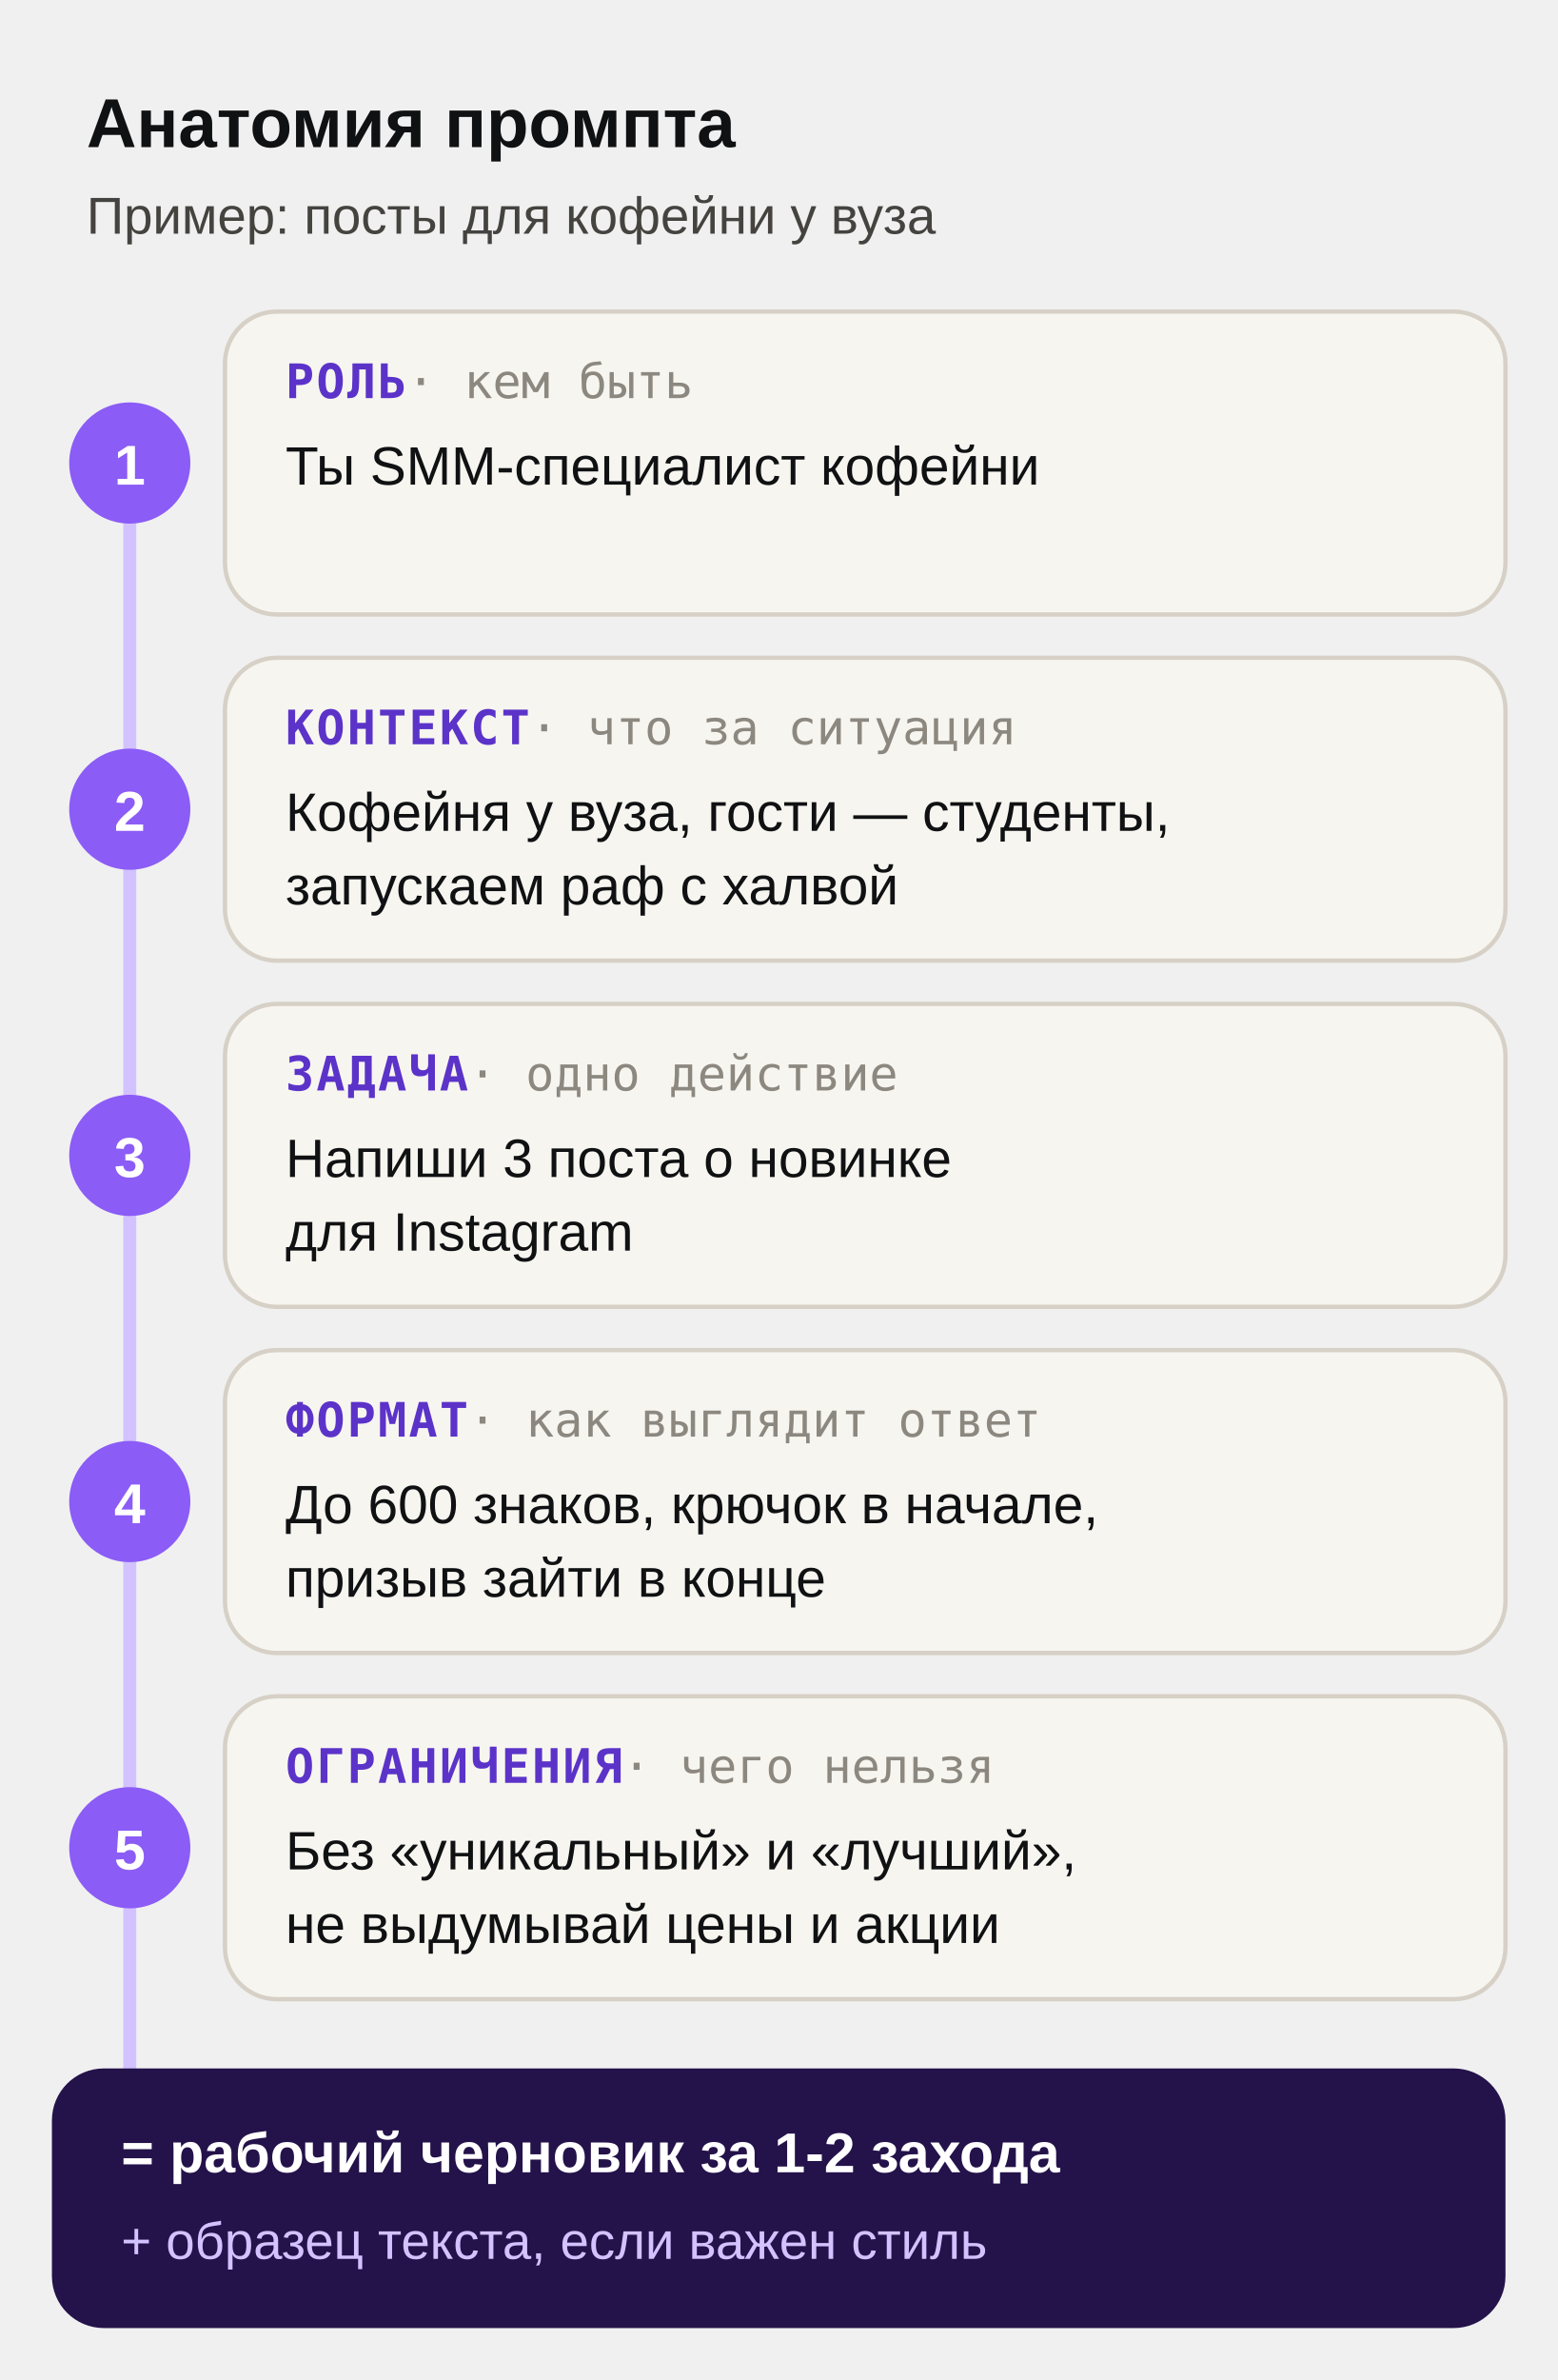
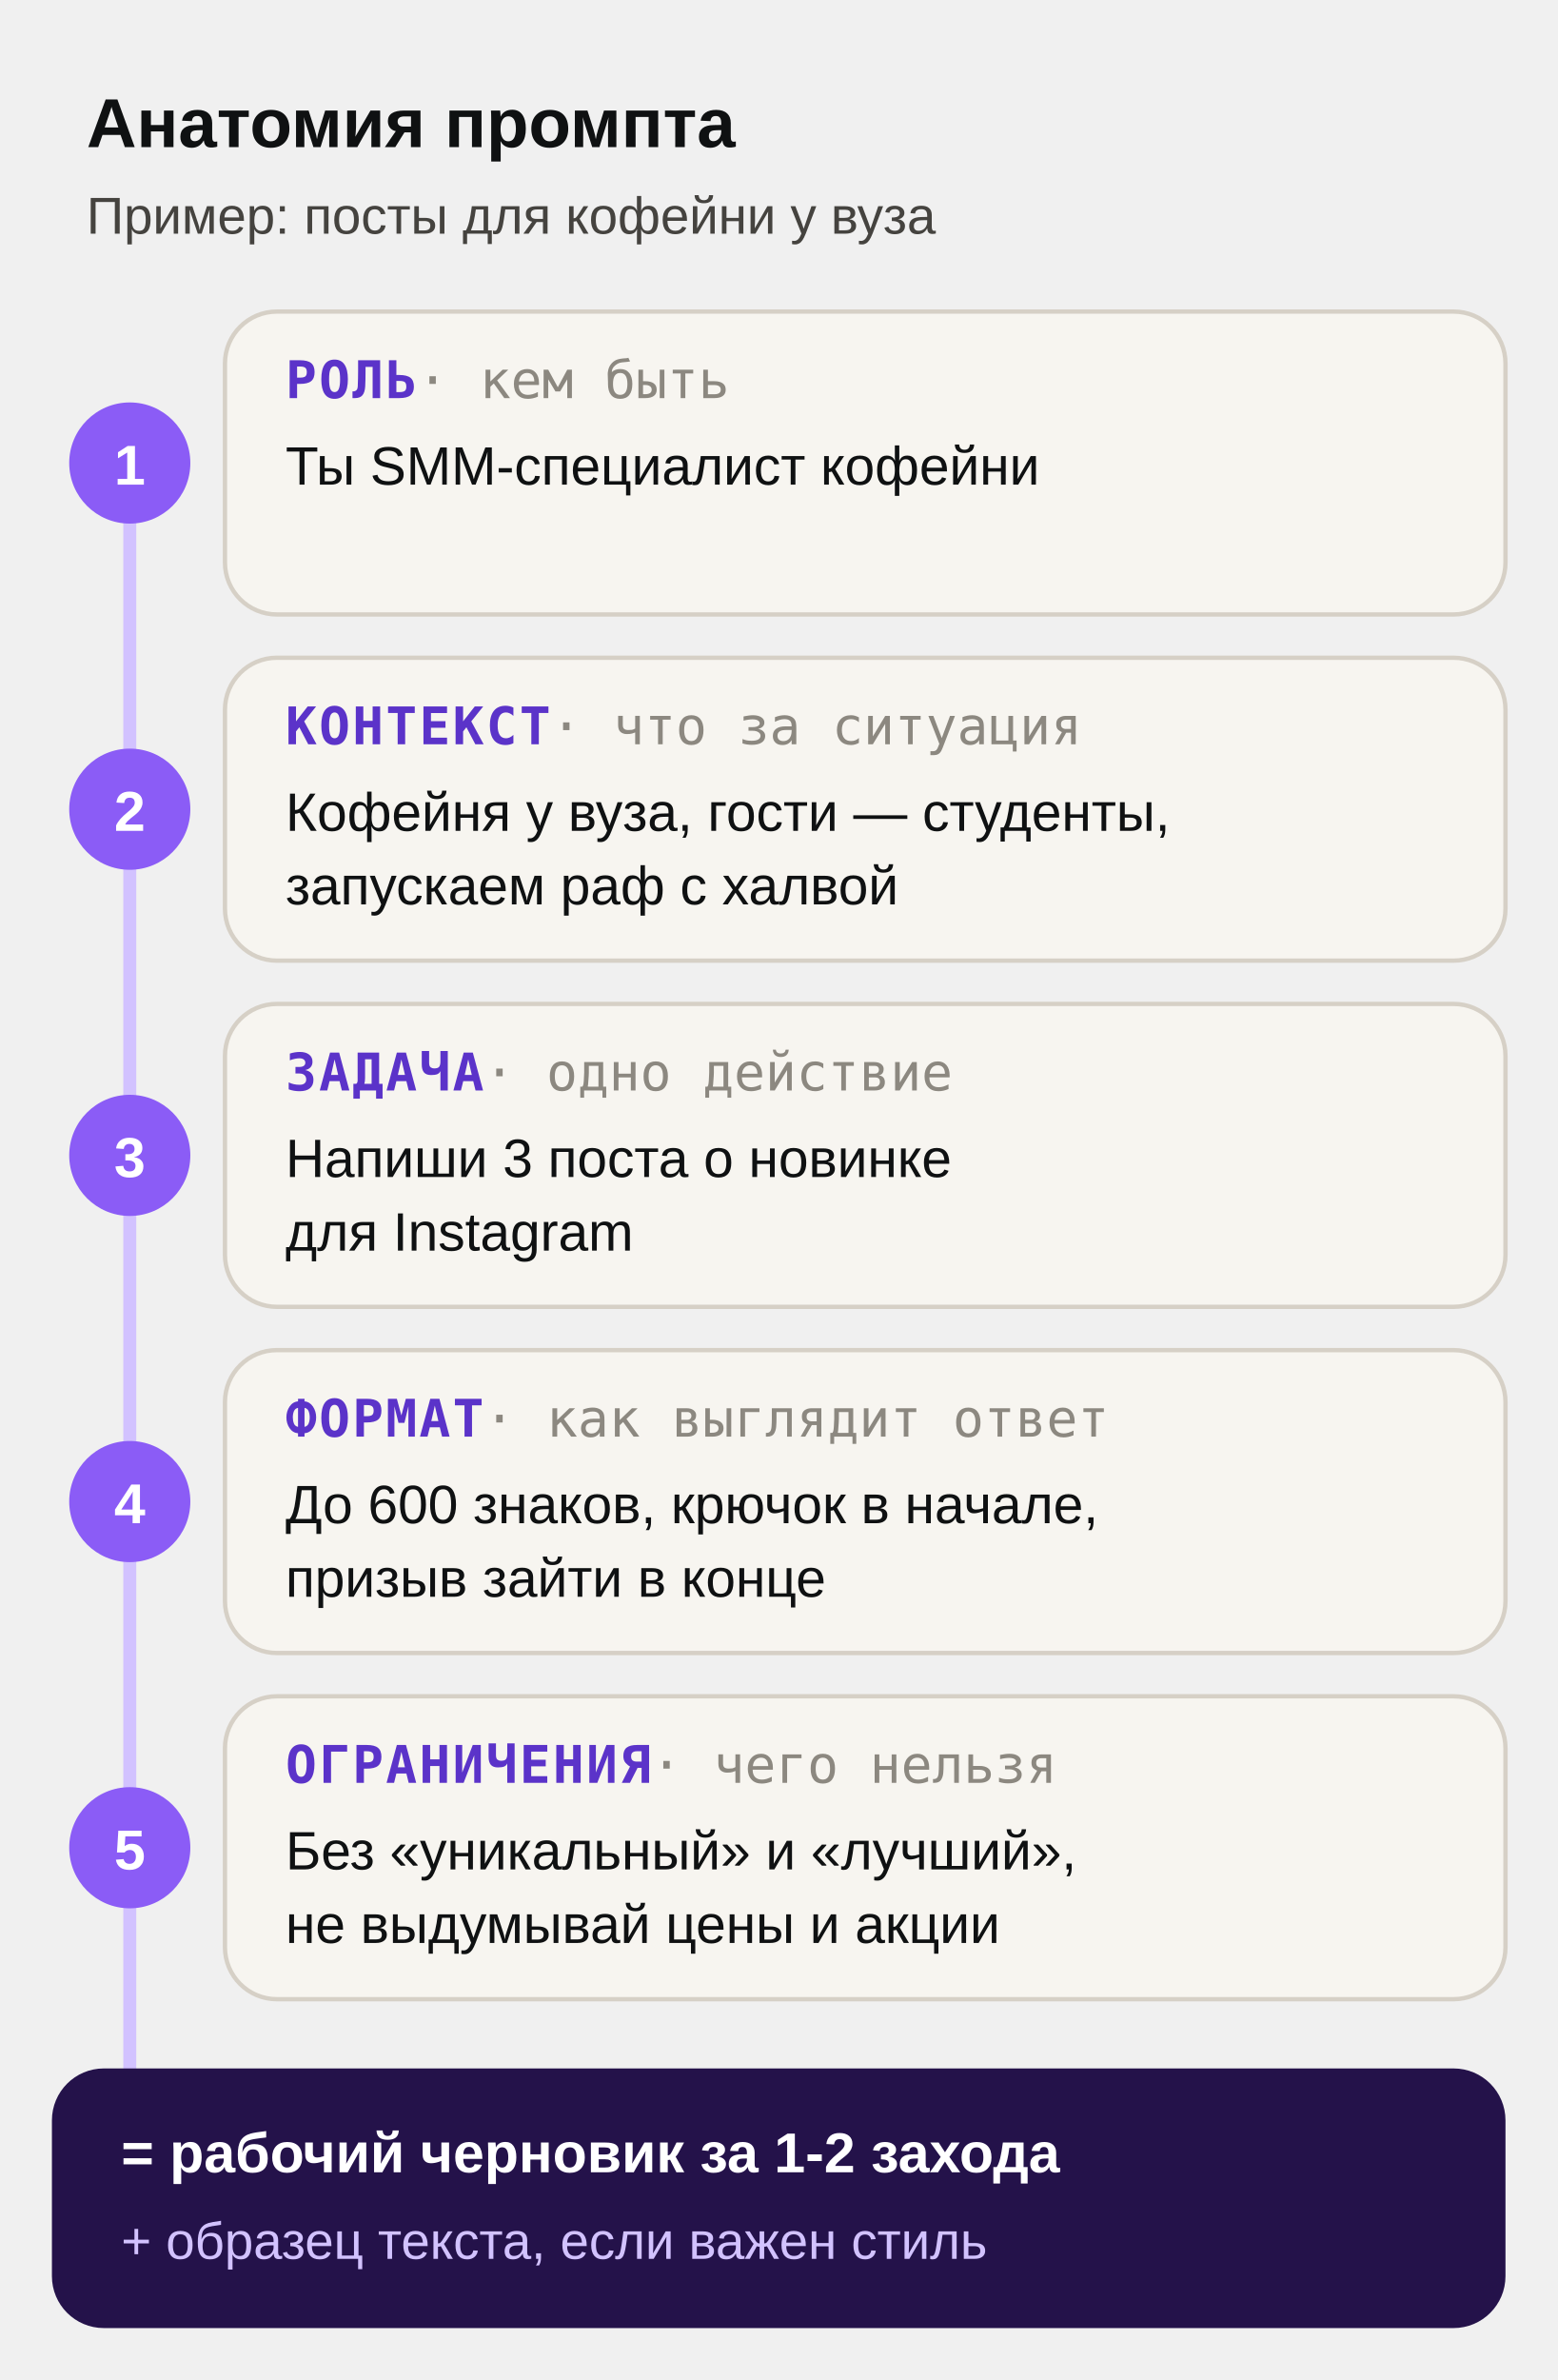
<svg xmlns="http://www.w3.org/2000/svg" viewBox="0 0 360 550" width="100%" role="img" aria-label="Анатомия промпта: роль, контекст, задача, формат, ограничения">
  <text x="20" y="34" font-family="Unbounded, Arial, sans-serif" font-size="16" font-weight="700" fill="#0F1112">Анатомия промпта</text>
  <text x="20" y="54" font-family="Golos Text, Arial, sans-serif" font-size="12" fill="#45433F">Пример: посты для кофейни у вуза</text>
  <line x1="30" y1="107.0" x2="30" y2="502.0" stroke="#D2C2FF" stroke-width="3" />
  <rect x="52" y="72" width="296" height="70" rx="12" fill="#F7F5F0" stroke="#D6D0C6" />
  <circle cx="30" cy="107.0" r="14" fill="#8B5CF6" />
  <text x="30" y="112.0" text-anchor="middle" font-family="Unbounded, Arial, sans-serif" font-size="13" font-weight="700" fill="#FFFFFF">1</text>
-   <text x="66" y="92" font-family="IBM Plex Mono, monospace" font-size="11" font-weight="600" fill="#5B33C9" letter-spacing="0.5">РОЛЬ<tspan fill="#8C8880" font-weight="400" letter-spacing="0"> · кем быть</tspan>
+   <text x="66" y="92" font-family="IBM Plex Mono, monospace" font-size="12" font-weight="600" fill="#5B33C9" letter-spacing="0.5">РОЛЬ<tspan fill="#8C8880" font-weight="400" letter-spacing="0"> · кем быть</tspan>
  </text>
  <text x="66" y="112" font-family="Golos Text, Arial, sans-serif" font-size="12.5" fill="#0F1112">Ты SMM-специалист кофейни</text>
  <rect x="52" y="152" width="296" height="70" rx="12" fill="#F7F5F0" stroke="#D6D0C6" />
  <circle cx="30" cy="187.0" r="14" fill="#8B5CF6" />
  <text x="30" y="192.0" text-anchor="middle" font-family="Unbounded, Arial, sans-serif" font-size="13" font-weight="700" fill="#FFFFFF">2</text>
-   <text x="66" y="172" font-family="IBM Plex Mono, monospace" font-size="11" font-weight="600" fill="#5B33C9" letter-spacing="0.5">КОНТЕКСТ<tspan fill="#8C8880" font-weight="400" letter-spacing="0"> · что за ситуация</tspan>
+   <text x="66" y="172" font-family="IBM Plex Mono, monospace" font-size="12" font-weight="600" fill="#5B33C9" letter-spacing="0.5">КОНТЕКСТ<tspan fill="#8C8880" font-weight="400" letter-spacing="0"> · что за ситуация</tspan>
  </text>
  <text x="66" y="192" font-family="Golos Text, Arial, sans-serif" font-size="12.5" fill="#0F1112">Кофейня у вуза, гости — студенты,</text>
  <text x="66" y="209" font-family="Golos Text, Arial, sans-serif" font-size="12.5" fill="#0F1112">запускаем раф с халвой</text>
  <rect x="52" y="232" width="296" height="70" rx="12" fill="#F7F5F0" stroke="#D6D0C6" />
  <circle cx="30" cy="267.0" r="14" fill="#8B5CF6" />
  <text x="30" y="272.0" text-anchor="middle" font-family="Unbounded, Arial, sans-serif" font-size="13" font-weight="700" fill="#FFFFFF">3</text>
-   <text x="66" y="252" font-family="IBM Plex Mono, monospace" font-size="11" font-weight="600" fill="#5B33C9" letter-spacing="0.5">ЗАДАЧА<tspan fill="#8C8880" font-weight="400" letter-spacing="0"> · одно действие</tspan>
+   <text x="66" y="252" font-family="IBM Plex Mono, monospace" font-size="12" font-weight="600" fill="#5B33C9" letter-spacing="0.5">ЗАДАЧА<tspan fill="#8C8880" font-weight="400" letter-spacing="0"> · одно действие</tspan>
  </text>
  <text x="66" y="272" font-family="Golos Text, Arial, sans-serif" font-size="12.5" fill="#0F1112">Напиши 3 поста о новинке</text>
  <text x="66" y="289" font-family="Golos Text, Arial, sans-serif" font-size="12.5" fill="#0F1112">для Instagram</text>
  <rect x="52" y="312" width="296" height="70" rx="12" fill="#F7F5F0" stroke="#D6D0C6" />
  <circle cx="30" cy="347.0" r="14" fill="#8B5CF6" />
  <text x="30" y="352.0" text-anchor="middle" font-family="Unbounded, Arial, sans-serif" font-size="13" font-weight="700" fill="#FFFFFF">4</text>
-   <text x="66" y="332" font-family="IBM Plex Mono, monospace" font-size="11" font-weight="600" fill="#5B33C9" letter-spacing="0.5">ФОРМАТ<tspan fill="#8C8880" font-weight="400" letter-spacing="0"> · как выглядит ответ</tspan>
+   <text x="66" y="332" font-family="IBM Plex Mono, monospace" font-size="12" font-weight="600" fill="#5B33C9" letter-spacing="0.5">ФОРМАТ<tspan fill="#8C8880" font-weight="400" letter-spacing="0"> · как выглядит ответ</tspan>
  </text>
  <text x="66" y="352" font-family="Golos Text, Arial, sans-serif" font-size="12.5" fill="#0F1112">До 600 знаков, крючок в начале,</text>
  <text x="66" y="369" font-family="Golos Text, Arial, sans-serif" font-size="12.5" fill="#0F1112">призыв зайти в конце</text>
  <rect x="52" y="392" width="296" height="70" rx="12" fill="#F7F5F0" stroke="#D6D0C6" />
  <circle cx="30" cy="427.0" r="14" fill="#8B5CF6" />
  <text x="30" y="432.0" text-anchor="middle" font-family="Unbounded, Arial, sans-serif" font-size="13" font-weight="700" fill="#FFFFFF">5</text>
-   <text x="66" y="412" font-family="IBM Plex Mono, monospace" font-size="11" font-weight="600" fill="#5B33C9" letter-spacing="0.5">ОГРАНИЧЕНИЯ<tspan fill="#8C8880" font-weight="400" letter-spacing="0"> · чего нельзя</tspan>
+   <text x="66" y="412" font-family="IBM Plex Mono, monospace" font-size="12" font-weight="600" fill="#5B33C9" letter-spacing="0.5">ОГРАНИЧЕНИЯ<tspan fill="#8C8880" font-weight="400" letter-spacing="0"> · чего нельзя</tspan>
  </text>
  <text x="66" y="432" font-family="Golos Text, Arial, sans-serif" font-size="12.5" fill="#0F1112">Без «уникальный» и «лучший»,</text>
  <text x="66" y="449" font-family="Golos Text, Arial, sans-serif" font-size="12.5" fill="#0F1112">не выдумывай цены и акции</text>
  <rect x="12" y="478" width="336" height="60" rx="12" fill="#24124A" />
  <text x="28" y="502" font-family="Golos Text, Arial, sans-serif" font-size="13" font-weight="700" fill="#FFFFFF">= рабочий черновик за 1-2 захода</text>
  <text x="28" y="522" font-family="Golos Text, Arial, sans-serif" font-size="12" fill="#D2C2FF">+ образец текста, если важен стиль</text>
</svg>
